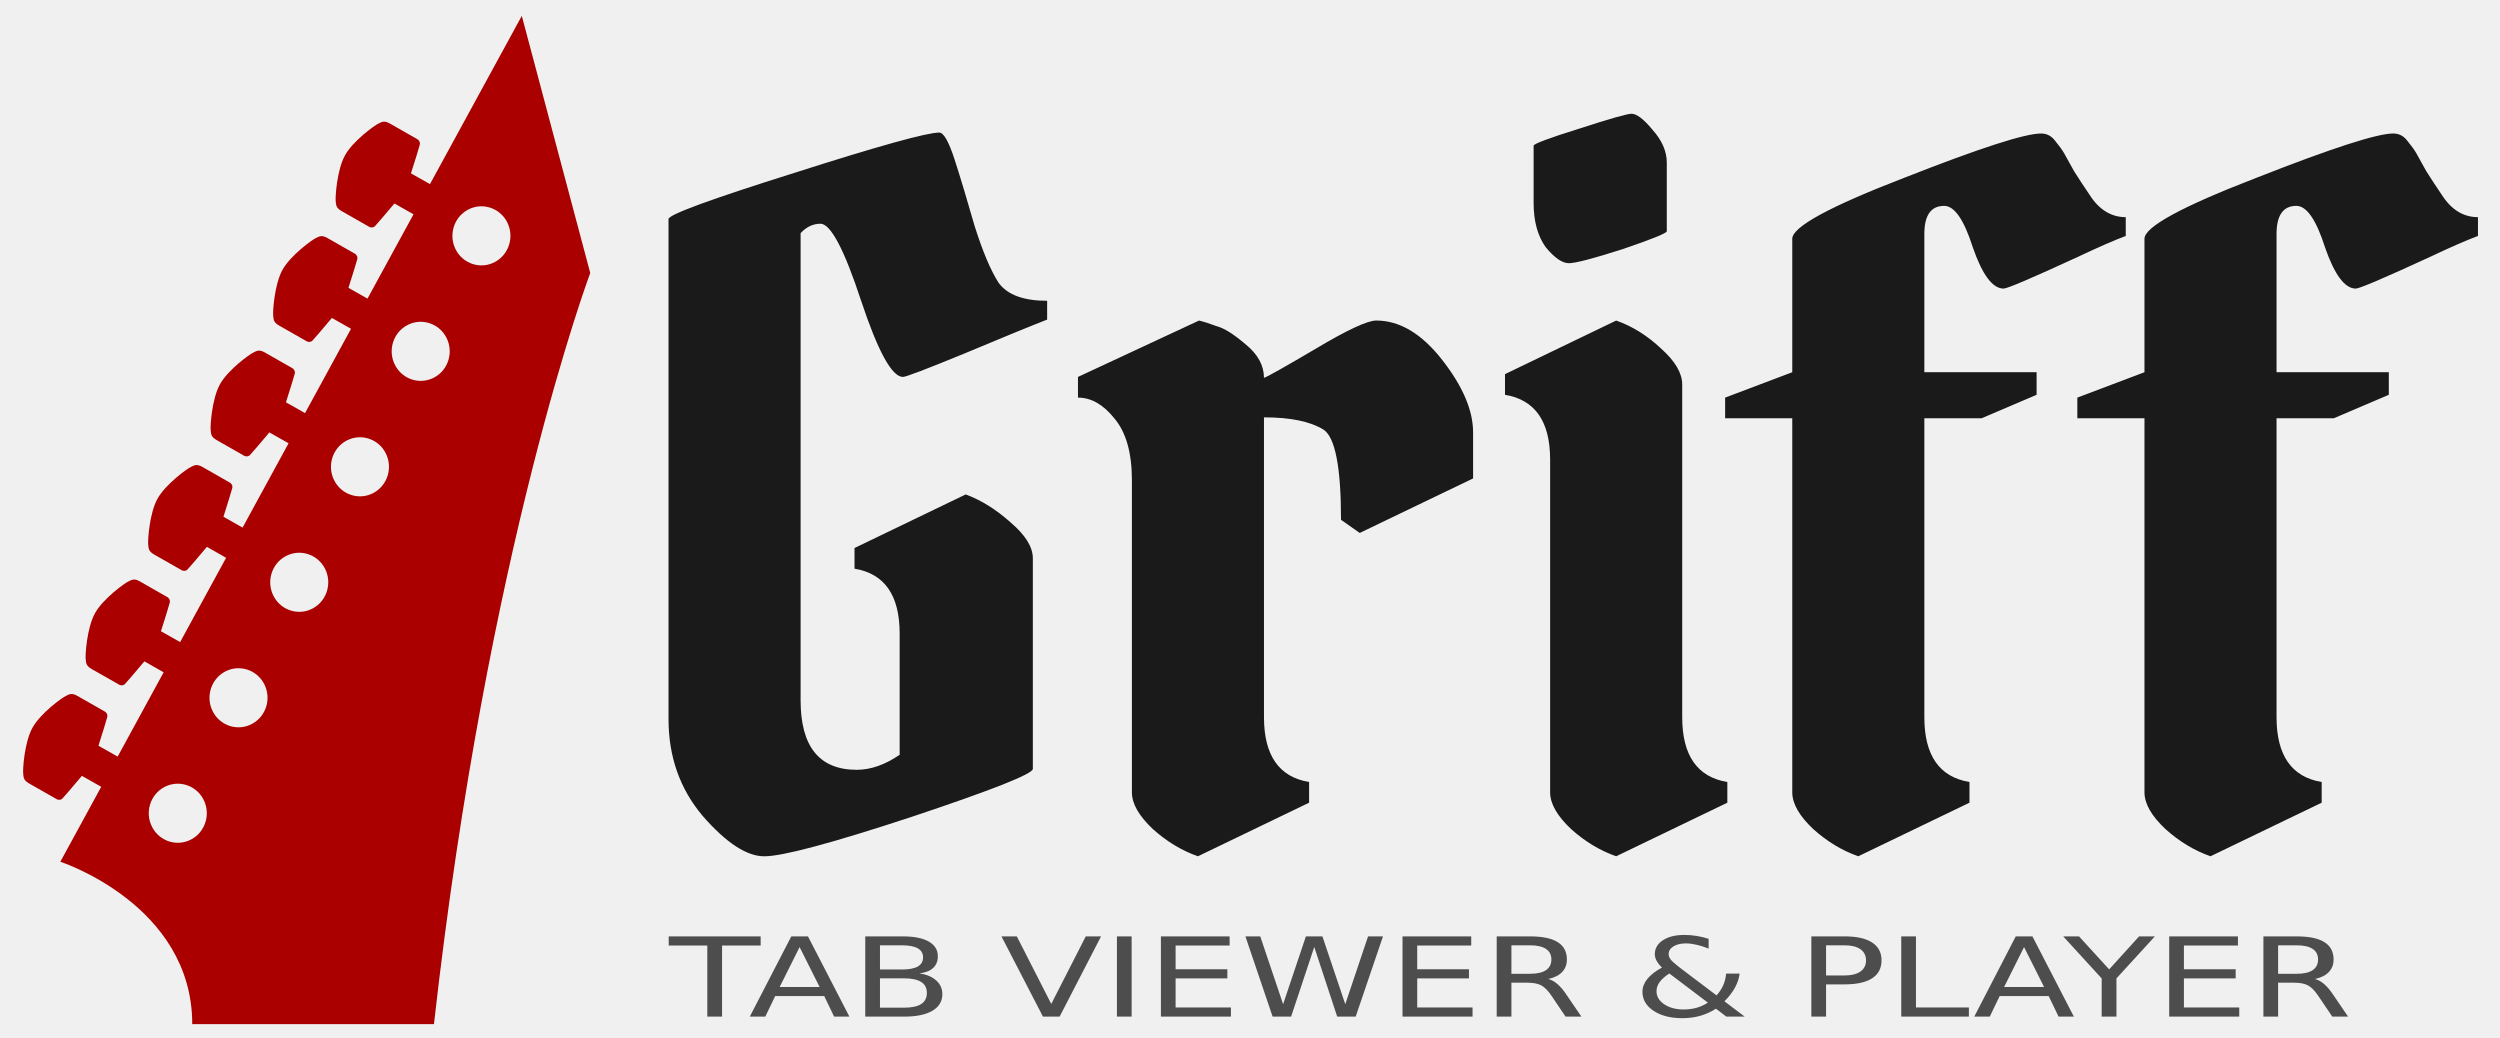
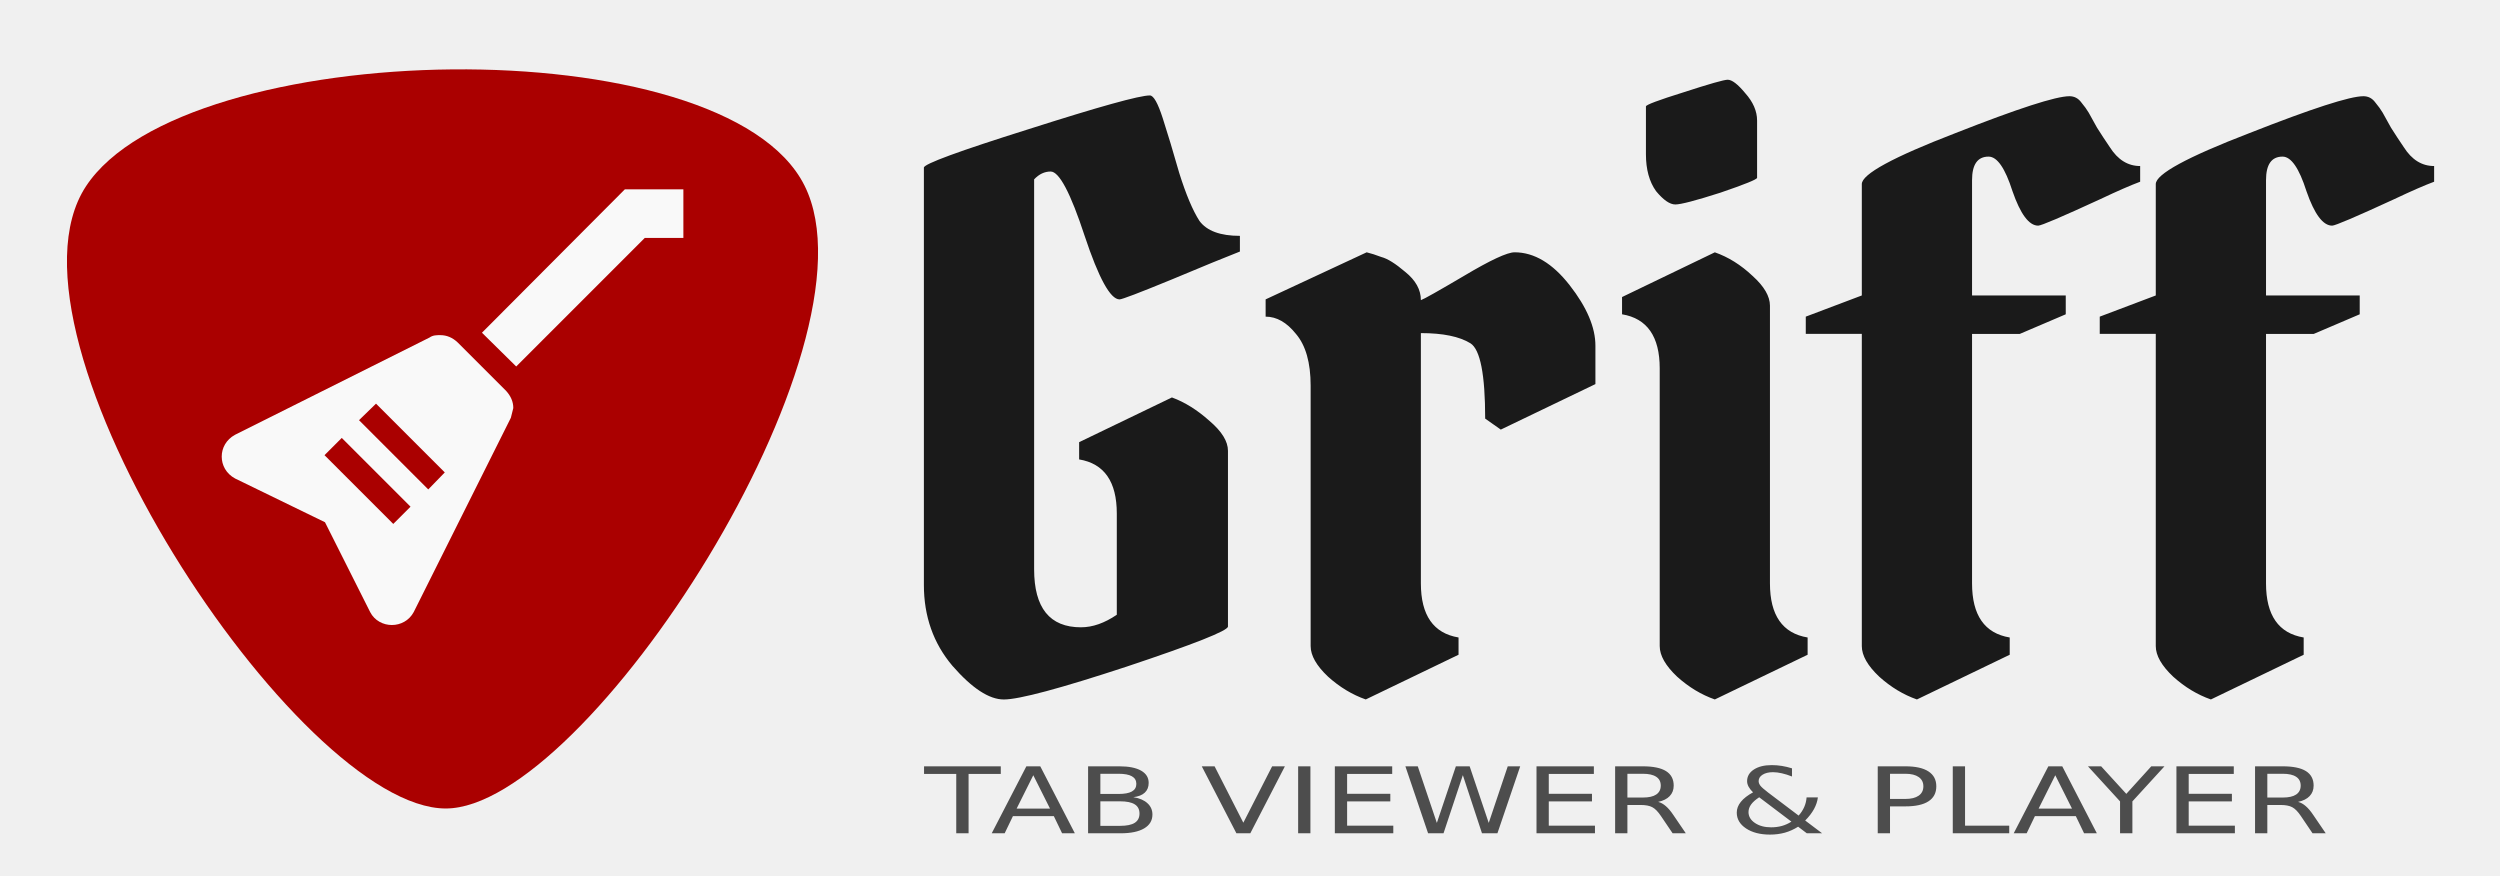
- <svg xmlns="http://www.w3.org/2000/svg" version="1.1" x="0px" y="0px" viewBox="0 0 212 88" enable-background="new 0 0 100 100" xml:space="preserve" id="svg2" width="212" height="88">
-   <path style="font-size:86.249px;font-family:'Pirata One';-inkscape-font-specification:'Pirata One';fill:#1a1a1a;stroke-width:0.924" d="m 72.651,65.28 q 1.773,0 3.64,-1.275 V 53.723 q 0,-4.862 -3.827,-5.499 v -1.753 l 9.427,-4.543 q 1.96,0.717 3.827,2.391 1.867,1.594 1.867,3.029 v 17.853 q 0,0.638 -10.267,4.065 -10.173,3.348 -12.507,3.348 -2.24,0 -5.227,-3.427 -2.893,-3.427 -2.893,-8.209 V 18.574 q 0,-0.558 10.64,-3.905 10.733,-3.427 12.32,-3.427 0.56,0 1.307,2.311 0.747,2.311 1.68,5.579 1.027,3.268 2.053,4.862 1.12,1.514 4.107,1.514 v 1.594 q -2.053,0.797 -7,2.869 -4.853,1.993 -5.227,1.993 -1.4,0 -3.547,-6.456 -2.147,-6.536 -3.453,-6.536 -0.933,0 -1.68,0.797 v 39.612 q 0,5.898 4.76,5.898 z m 18.76,-33.316 10.267,-4.782 q 0.653,0.159 1.493,0.478 0.933,0.239 2.427,1.514 1.587,1.275 1.587,2.869 0.467,-0.159 4.387,-2.471 4.013,-2.391 5.133,-2.391 2.987,0 5.6,3.348 2.613,3.348 2.613,6.137 v 3.905 l -9.613,4.623 -1.587,-1.116 q 0,-6.695 -1.493,-7.651 -1.68,-1.036 -5.04,-1.036 v 25.425 q 0,4.862 3.827,5.499 v 1.753 L 101.585,72.612 Q 99.531,71.895 97.758,70.301 95.985,68.627 95.985,67.193 V 40.731 q 0,-3.507 -1.493,-5.26 -1.4,-1.753 -3.08,-1.753 z m 51.24,0.638 v 28.215 q 0,4.862 3.827,5.499 v 1.753 l -9.427,4.543 q -2.053,-0.717 -3.827,-2.311 -1.773,-1.674 -1.773,-3.108 V 38.978 q 0,-4.862 -3.827,-5.499 v -1.753 l 9.427,-4.543 q 2.053,0.717 3.827,2.391 1.773,1.594 1.773,3.029 z M 130.051,17.219 v -4.862 q 0,-0.239 3.827,-1.435 3.92,-1.275 4.48,-1.275 0.653,0 1.773,1.355 1.213,1.355 1.213,2.79 v 5.818 q 0,0.239 -3.733,1.514 -3.733,1.196 -4.573,1.196 -0.84,0 -1.96,-1.355 -1.027,-1.435 -1.027,-3.746 z m 21.933,3.029 q 0,-1.514 9.52,-5.181 9.52,-3.746 11.573,-3.746 0.747,0 1.213,0.638 0.467,0.558 0.747,1.036 l 0.84,1.514 q 0.653,1.036 1.307,1.993 1.213,1.913 3.08,1.913 v 1.594 q -1.493,0.558 -4.013,1.753 -5.88,2.71 -6.347,2.71 -1.4,0 -2.613,-3.507 -1.12,-3.507 -2.427,-3.507 -1.68,0 -1.68,2.391 v 11.716 h 9.52 v 1.913 l -4.667,1.993 h -4.853 v 25.345 q 0,4.862 3.827,5.499 v 1.753 l -9.427,4.543 q -2.053,-0.717 -3.827,-2.311 -1.773,-1.674 -1.773,-3.108 V 35.471 h -5.693 V 33.717 l 5.693,-2.152 z m 29.867,0 q 0,-1.514 9.52,-5.181 9.52,-3.746 11.573,-3.746 0.747,0 1.213,0.638 0.467,0.558 0.747,1.036 l 0.84,1.514 q 0.653,1.036 1.307,1.993 1.213,1.913 3.08,1.913 v 1.594 q -1.493,0.558 -4.013,1.753 -5.88,2.71 -6.347,2.71 -1.4,0 -2.613,-3.507 -1.12,-3.507 -2.427,-3.507 -1.68,0 -1.68,2.391 v 11.716 h 9.52 v 1.913 l -4.667,1.993 h -4.853 v 25.345 q 0,4.862 3.827,5.499 v 1.753 l -9.427,4.543 q -2.053,-0.717 -3.827,-2.311 -1.773,-1.674 -1.773,-3.108 V 35.471 h -5.693 V 33.717 l 5.693,-2.152 z" id="text4" aria-label="Griff" />
-   <defs id="defs2">
-     <rect x="100" y="0" width="167.766" height="81.218" id="rect3" />
-     <rect x="100" y="0" width="78.934" height="45.051" id="rect2" />
-   </defs>
-   <g id="g5" transform="translate(1.953317,1.346016)">
-     <path fill="#000000" d="M 42.295,0 34.509,14.266 32.895,13.355 c 0.325,-1.01 0.716,-2.27 0.751,-2.437 0.06,-0.277 -0.177,-0.441 -0.177,-0.441 0,0 -1.823,-1.04 -2.35,-1.342 -0.524,-0.298 -0.707,-0.125 -0.985,10e-4 -0.276,0.118 -2.148,1.447 -2.838,2.704 -0.69,1.253 -0.825,3.572 -0.782,3.874 0.043,0.304 -0.009,0.558 0.522,0.853 0.525,0.301 2.35,1.339 2.35,1.339 0,0 0.263,0.119 0.462,-0.077 0.119,-0.12 0.97,-1.115 1.646,-1.92 l 1.619,0.919 -3.904,7.149 -1.614,-0.914 c 0.323,-1.011 0.713,-2.271 0.751,-2.438 0.06,-0.277 -0.179,-0.443 -0.179,-0.443 0,0 -1.823,-1.038 -2.348,-1.34 -0.525,-0.297 -0.709,-0.126 -0.987,0 -0.276,0.119 -2.146,1.449 -2.837,2.706 -0.689,1.252 -0.824,3.569 -0.781,3.873 0.043,0.303 -0.009,0.557 0.523,0.853 0.523,0.3 2.349,1.339 2.349,1.339 0,0 0.26,0.12 0.46,-0.078 0.119,-0.12 0.97,-1.114 1.646,-1.92 l 1.621,0.921 -3.9,7.15 -1.618,-0.917 c 0.323,-1.009 0.712,-2.271 0.749,-2.437 0.058,-0.277 -0.178,-0.442 -0.178,-0.442 0,0 -1.823,-1.04 -2.349,-1.34 -0.524,-0.298 -0.708,-0.126 -0.986,0 -0.278,0.118 -2.147,1.449 -2.838,2.702 -0.688,1.254 -0.824,3.572 -0.78,3.875 0.04,0.304 -0.009,0.557 0.52,0.853 0.524,0.3 2.349,1.339 2.349,1.339 0,0 0.266,0.119 0.463,-0.078 0.119,-0.119 0.969,-1.113 1.646,-1.919 l 1.626,0.922 -3.9,7.15 -1.621,-0.919 c 0.321,-1.011 0.712,-2.27 0.749,-2.437 0.06,-0.278 -0.177,-0.442 -0.177,-0.442 0,0 -1.826,-1.04 -2.349,-1.342 -0.526,-0.295 -0.71,-0.125 -0.989,10e-4 -0.276,0.119 -2.144,1.447 -2.835,2.705 -0.689,1.252 -0.824,3.571 -0.781,3.874 0.043,0.304 -0.009,0.558 0.52,0.852 0.524,0.301 2.351,1.34 2.351,1.34 0,0 0.261,0.119 0.461,-0.078 0.119,-0.12 0.969,-1.114 1.646,-1.92 l 1.63,0.926 -3.9,7.149 -1.626,-0.92 c 0.321,-1.01 0.712,-2.271 0.749,-2.438 0.058,-0.276 -0.177,-0.44 -0.177,-0.44 0,0 -1.826,-1.043 -2.349,-1.342 -0.526,-0.298 -0.71,-0.126 -0.987,0 -0.278,0.119 -2.148,1.449 -2.837,2.704 -0.689,1.254 -0.826,3.571 -0.783,3.875 0.043,0.303 -0.007,0.557 0.522,0.853 0.524,0.3 2.35,1.338 2.35,1.338 0,0 0.263,0.12 0.462,-0.077 0.119,-0.12 0.969,-1.115 1.646,-1.92 l 1.632,0.929 -3.9,7.149 -1.628,-0.922 c 0.322,-1.01 0.71,-2.272 0.747,-2.438 0.06,-0.277 -0.175,-0.443 -0.175,-0.443 0,0 -1.825,-1.038 -2.349,-1.34 -0.526,-0.298 -0.71,-0.126 -0.988,0 -0.277,0.12 -2.147,1.447 -2.836,2.705 -0.689,1.253 -0.826,3.57 -0.781,3.875 0.04,0.301 -0.009,0.557 0.521,0.852 0.524,0.299 2.349,1.338 2.349,1.338 0,0 0.263,0.12 0.46,-0.075 0.119,-0.121 0.969,-1.116 1.646,-1.921 l 1.64,0.93 -3.467,6.355 c 0,0 11.186,3.635 11.186,13.771 H 34.846 c 4.556,-40.55 13.253,-63.697 13.253,-63.697 z m -28.028,69.835 c -1.205,0.644 -2.694,0.17 -3.323,-1.054 -0.631,-1.224 -0.168,-2.74 1.035,-3.383 1.206,-0.642 2.693,-0.17 3.324,1.054 0.629,1.226 0.168,2.739 -1.036,3.383 z m 5.149,-9.793 c -1.204,0.646 -2.693,0.171 -3.323,-1.054 -0.631,-1.223 -0.166,-2.739 1.035,-3.382 1.206,-0.642 2.694,-0.168 3.323,1.053 0.631,1.226 0.171,2.74 -1.035,3.383 z m 5.151,-9.792 c -1.205,0.646 -2.694,0.17 -3.324,-1.055 -0.63,-1.223 -0.168,-2.739 1.036,-3.381 1.205,-0.644 2.69,-0.17 3.324,1.053 0.628,1.226 0.168,2.739 -1.036,3.383 z m 5.148,-9.793 c -1.201,0.644 -2.69,0.17 -3.323,-1.054 -0.63,-1.223 -0.166,-2.74 1.036,-3.382 1.206,-0.642 2.695,-0.17 3.323,1.053 0.63,1.225 0.168,2.739 -1.036,3.383 z m 5.152,-9.792 c -1.206,0.644 -2.695,0.17 -3.323,-1.055 -0.632,-1.223 -0.171,-2.739 1.034,-3.381 1.206,-0.644 2.693,-0.168 3.323,1.053 0.63,1.226 0.171,2.74 -1.034,3.383 z m 5.148,-9.794 c -1.204,0.646 -2.693,0.171 -3.323,-1.054 -0.63,-1.223 -0.166,-2.739 1.036,-3.381 1.204,-0.644 2.693,-0.171 3.323,1.053 0.63,1.226 0.168,2.74 -1.036,3.382 z" id="path1" style="fill:#aa0000;stroke-width:1.094" />
-   </g>
-   <path style="font-size:9.333px;font-family:'DejaVu Sans';-inkscape-font-specification:'DejaVu Sans';fill:#4d4d4d;stroke-width:1.164" d="m 56.707,79.405 h 7.797 v 0.775 h -3.272 v 6.029 h -1.253 v -6.029 h -3.272 z m 11.099,0.907 -1.691,3.386 h 3.389 z M 67.102,79.405 h 1.414 l 3.513,6.804 h -1.296 l -0.84,-1.745 h -4.155 l -0.84,1.745 h -1.315 z m 7.519,3.555 v 2.493 h 2 q 1.006,0 1.488,-0.305 0.488,-0.31 0.488,-0.943 0,-0.638 -0.488,-0.939 -0.482,-0.305 -1.488,-0.305 z m 0,-2.798 v 2.051 h 1.846 q 0.914,0 1.358,-0.251 0.451,-0.255 0.451,-0.775 0,-0.515 -0.451,-0.77 -0.444,-0.255 -1.358,-0.255 z m -1.247,-0.757 h 3.185 q 1.426,0 2.198,0.438 0.772,0.437 0.772,1.244 0,0.624 -0.395,0.993 -0.395,0.369 -1.161,0.46 0.92,0.146 1.426,0.611 0.512,0.46 0.512,1.153 0,0.911 -0.84,1.408 -0.84,0.497 -2.389,0.497 h -3.309 z m 15.069,6.804 -3.519,-6.804 h 1.303 l 2.92,5.729 2.926,-5.729 h 1.296 l -3.513,6.804 z M 94.715,79.405 h 1.247 v 6.804 H 94.715 Z m 3.729,0 h 5.828 v 0.775 h -4.581 v 2.014 h 4.389 v 0.775 h -4.389 v 2.465 h 4.692 v 0.775 h -5.939 z m 7.167,0 h 1.259 l 1.938,5.751 1.932,-5.751 h 1.401 l 1.938,5.751 1.932,-5.751 h 1.266 l -2.315,6.804 h -1.568 l -1.945,-5.906 -1.963,5.906 h -1.568 z m 13.322,0 h 5.828 v 0.775 h -4.581 v 2.014 h 4.389 v 0.775 h -4.389 v 2.465 h 4.692 v 0.775 h -5.939 z m 12.359,3.614 q 0.401,0.1 0.778,0.428 0.383,0.328 0.765,0.902 l 1.266,1.859 h -1.34 l -1.179,-1.745 q -0.457,-0.684 -0.889,-0.907 -0.426,-0.223 -1.167,-0.223 h -1.358 v 2.876 h -1.247 V 79.405 h 2.815 q 1.58,0 2.358,0.488 0.778,0.488 0.778,1.472 0,0.643 -0.407,1.066 -0.401,0.424 -1.173,0.588 z m -3.124,-2.857 v 2.415 h 1.568 q 0.901,0 1.358,-0.305 0.463,-0.31 0.463,-0.907 0,-0.597 -0.463,-0.898 -0.457,-0.305 -1.358,-0.305 z m 13.39,2.388 q -0.562,0.369 -0.827,0.738 -0.259,0.365 -0.259,0.766 0,0.665 0.654,1.107 0.654,0.442 1.642,0.442 0.586,0 1.099,-0.141 0.512,-0.146 0.963,-0.438 z m 0.87,-0.51 3.136,2.37 q 0.364,-0.406 0.568,-0.866 0.204,-0.465 0.241,-0.984 h 1.148 q -0.074,0.602 -0.395,1.189 -0.321,0.588 -0.895,1.162 l 1.722,1.299 h -1.556 l -0.883,-0.67 q -0.642,0.406 -1.346,0.606 -0.704,0.196 -1.512,0.196 -1.488,0 -2.432,-0.624 -0.945,-0.629 -0.945,-1.609 0,-0.583 0.414,-1.094 0.414,-0.515 1.241,-0.966 -0.296,-0.287 -0.451,-0.57 -0.154,-0.287 -0.154,-0.561 0,-0.738 0.685,-1.185 0.685,-0.451 1.821,-0.451 0.512,0 1.019,0.082 0.512,0.082 1.037,0.246 v 0.829 q -0.537,-0.214 -1.025,-0.324 -0.488,-0.114 -0.907,-0.114 -0.648,0 -1.056,0.255 -0.401,0.251 -0.401,0.652 0,0.232 0.179,0.469 0.185,0.232 0.747,0.661 z m 12.421,-1.878 v 2.557 h 1.568 q 0.87,0 1.346,-0.333 0.475,-0.333 0.475,-0.948 0,-0.611 -0.475,-0.943 -0.475,-0.333 -1.346,-0.333 z m -1.247,-0.757 h 2.815 q 1.549,0 2.34,0.52 0.796,0.515 0.796,1.513 0,1.007 -0.796,1.522 -0.79,0.515 -2.34,0.515 h -1.568 v 2.734 h -1.247 z m 7.624,0 h 1.247 v 6.029 h 4.488 v 0.775 h -5.735 z m 10.414,0.907 -1.691,3.386 h 3.389 z m -0.704,-0.907 h 1.414 l 3.513,6.804 h -1.296 l -0.84,-1.745 h -4.155 l -0.84,1.745 h -1.315 z m 4.025,0 h 1.34 l 2.556,2.798 2.537,-2.798 h 1.34 l -3.259,3.564 v 3.24 h -1.253 v -3.24 z m 8.988,0 h 5.828 v 0.775 h -4.581 v 2.014 h 4.389 v 0.775 h -4.389 v 2.465 h 4.692 v 0.775 h -5.939 z m 12.359,3.614 q 0.401,0.1 0.778,0.428 0.383,0.328 0.765,0.902 l 1.266,1.859 h -1.34 l -1.179,-1.745 q -0.457,-0.684 -0.889,-0.907 -0.426,-0.223 -1.167,-0.223 h -1.358 v 2.876 h -1.247 V 79.405 h 2.815 q 1.58,0 2.358,0.488 0.778,0.488 0.778,1.472 0,0.643 -0.407,1.066 -0.401,0.424 -1.173,0.588 z m -3.124,-2.857 v 2.415 h 1.568 q 0.901,0 1.358,-0.305 0.463,-0.31 0.463,-0.907 0,-0.597 -0.463,-0.898 -0.457,-0.305 -1.358,-0.305 z" id="text5" aria-label="TAB VIEWER &amp; PLAYER " />
+ <svg xmlns="http://www.w3.org/2000/svg" version="1.1" x="0px" y="0px" viewBox="0 0 254 89" enable-background="new 0 0 85.04 56.689" xml:space="preserve" id="svg2" width="254" height="89">
+   <defs id="defs2" />
+   <path d="M 81.745,18.868 C 73.612,2.534 18.742,3.667 8.729,18.936 -1.284,34.205 30.252,82.143 45.294,82.143 59.588,82.142 89.901,35.201 81.745,18.868 Z" id="path1" style="fill:#aa0000;stroke-width:1.623" />
+   <path d="m 48.976,11.119 c -0.006,-0.002 -0.463,-0.126 -0.961,-0.488 -0.596,-0.435 -1.52,-0.543 -2.13,-0.11 -0.611,-0.432 -1.535,-0.32 -2.13,0.117 -0.498,0.366 -0.959,0.49 -0.964,0.492 -0.104,0.027 -0.188,0.104 -0.227,0.205 -0.038,0.101 -0.026,0.212 0.035,0.302 0.057,0.082 0.11,0.212 0.157,0.366 -0.402,-0.033 -0.81,0.199 -0.964,0.595 -0.187,0.487 0.051,1.036 0.531,1.226 0.247,0.097 0.52,0.077 0.75,-0.037 0.033,0.3 0.058,0.622 0.084,0.955 -0.445,-0.112 -0.939,0.134 -1.105,0.571 -0.187,0.487 0.051,1.036 0.529,1.224 0.223,0.088 0.461,0.077 0.677,-0.007 0.011,0.304 0.022,0.607 0.029,0.907 -0.45,-0.132 -0.964,0.108 -1.14,0.562 -0.187,0.487 0.053,1.034 0.531,1.222 0.207,0.082 0.428,0.077 0.633,0.011 1.1e-5,0.176 -0.002,0.346 -0.002,0.51 1.2e-5,0.018 0.009,0.035 0.009,0.053 0.003,0.022 0.006,0.042 0.013,0.064 0.007,0.022 0.02,0.038 0.031,0.057 0.011,0.018 0.02,0.035 0.033,0.051 0.013,0.017 0.033,0.026 0.05,0.038 0.017,0.013 0.033,0.026 0.053,0.035 0.02,0.009 0.038,0.013 0.062,0.018 0.018,0.004 0.035,0.013 0.053,0.016 0.064,0.005 0.132,0.044 0.198,0.146 0.223,0.348 0.269,0.485 0.269,0.54 l -0.789,29.476 c -0.223,0.022 -0.454,0.04 -0.692,0.059 -0.754,0.059 -1.531,0.119 -2.177,0.274 -1.747,0.426 -3.068,1.517 -3.82,3.151 -0.662,1.438 -0.708,3.024 -0.132,4.585 0.148,0.401 0.315,0.798 0.478,1.195 0.165,0.399 0.333,0.798 0.481,1.202 0.3,0.816 0.313,1.568 0.042,2.234 -0.329,0.816 -0.966,1.456 -1.48,1.93 -1.125,1.026 -1.994,2.075 -2.657,3.202 -0.812,1.379 -1.317,2.858 -1.498,4.396 -0.252,2.148 0.068,4.173 0.951,6.019 0.86,1.8 2.206,3.322 4.007,4.53 1.711,1.143 3.661,1.857 5.966,2.183 1.187,0.159 2.946,0.157 3.019,0.157 0.077,0 1.886,-0.005 3.114,-0.176 2.375,-0.355 4.385,-1.125 6.153,-2.355 0.65,-0.452 1.24,-0.948 1.777,-1.484 0.99,-0.99 1.78,-2.117 2.358,-3.368 0.913,-1.978 1.248,-4.138 0.995,-6.429 -0.181,-1.641 -0.695,-3.22 -1.528,-4.689 -0.677,-1.2 -1.568,-2.318 -2.724,-3.416 -0.532,-0.503 -1.186,-1.193 -1.524,-2.066 -0.126,-0.324 -0.183,-0.666 -0.188,-1.023 -0.002,-0.042 -0.009,-0.082 -0.009,-0.126 0,-0.011 0.003,-0.022 0.003,-0.033 0.013,-0.393 0.091,-0.805 0.245,-1.237 0.042,-0.123 0.095,-0.242 0.139,-0.362 l 0.137,-0.353 c 0.009,-0.027 0.022,-0.055 0.031,-0.086 0.062,-0.161 0.123,-0.324 0.188,-0.485 0.172,-0.428 0.344,-0.853 0.498,-1.284 0.015,-0.044 0.02,-0.09 0.018,-0.132 0.148,-0.397 0.3,-0.79 0.434,-1.195 0.267,-0.816 0.258,-1.645 -0.024,-2.464 -0.295,-0.862 -0.972,-1.579 -1.806,-1.916 -0.055,-0.022 -0.115,-0.027 -0.174,-0.02 -0.128,0.018 -0.236,0.112 -0.273,0.24 -0.318,1.16 -1.379,1.972 -2.585,1.974 -0.715,0.002 -1.387,-0.274 -1.892,-0.779 C 48.695,51.642 48.439,51.057 48.386,50.433 L 47.729,20.756 c 0.002,-0.123 0.128,-0.41 0.241,-0.593 0.038,-0.06 0.112,-0.093 0.17,-0.097 0.016,-0.002 0.033,-0.011 0.048,-0.015 0.022,-0.004 0.044,-0.011 0.064,-0.02 0.02,-0.009 0.037,-0.022 0.053,-0.035 0.013,-0.009 0.029,-0.015 0.04,-0.026 0.003,-0.004 0.006,-0.009 0.009,-0.013 0.015,-0.015 0.024,-0.035 0.033,-0.051 0.011,-0.018 0.022,-0.037 0.031,-0.057 0.006,-0.02 0.009,-0.042 0.013,-0.064 0.002,-0.016 0.011,-0.033 0.011,-0.051 -0.002,-0.167 -0.002,-0.338 0,-0.516 0.209,0.07 0.428,0.077 0.635,-0.005 0.121,-0.048 0.223,-0.117 0.315,-0.209 0.265,-0.265 0.351,-0.666 0.216,-1.017 -0.091,-0.238 -0.267,-0.424 -0.501,-0.527 -0.203,-0.09 -0.426,-0.09 -0.639,-0.027 0.009,-0.302 0.018,-0.607 0.033,-0.911 0.22,0.084 0.457,0.091 0.677,0.004 0.121,-0.048 0.227,-0.117 0.318,-0.209 0.265,-0.265 0.351,-0.666 0.214,-1.015 -0.09,-0.236 -0.267,-0.424 -0.498,-0.527 -0.194,-0.088 -0.406,-0.088 -0.609,-0.035 0.028,-0.338 0.057,-0.664 0.088,-0.97 0.013,0.005 0.022,0.018 0.037,0.026 0.229,0.101 0.483,0.106 0.715,0.013 0.121,-0.048 0.227,-0.117 0.318,-0.209 0.265,-0.265 0.349,-0.664 0.214,-1.015 -0.091,-0.238 -0.269,-0.426 -0.501,-0.527 -0.15,-0.066 -0.309,-0.075 -0.467,-0.057 0.051,-0.157 0.102,-0.289 0.161,-0.373 0.06,-0.09 0.073,-0.201 0.035,-0.302 -0.038,-0.101 -0.124,-0.179 -0.229,-0.207 z" id="path3" style="display:none;fill:#ffffff;stroke:#ffffff;stroke-width:0;stroke-dasharray:none" transform="matrix(0.9375397,0,0,0.9375397,4.984526,0.9196278)" />
+   <path d="m 48.976,11.119 c -0.006,-0.002 -0.463,-0.126 -0.961,-0.488 -0.596,-0.435 -1.52,-0.543 -2.13,-0.11 -0.611,-0.432 -1.535,-0.32 -2.13,0.117 -0.498,0.366 -0.959,0.49 -0.964,0.492 -0.104,0.027 -0.188,0.104 -0.227,0.205 -0.038,0.101 -0.026,0.212 0.035,0.302 0.057,0.082 0.11,0.212 0.157,0.366 -0.402,-0.033 -0.81,0.199 -0.964,0.595 -0.187,0.487 0.051,1.036 0.531,1.226 0.247,0.097 0.52,0.077 0.75,-0.037 0.033,0.3 0.058,0.622 0.084,0.955 -0.445,-0.112 -0.939,0.134 -1.105,0.571 -0.187,0.487 0.051,1.036 0.529,1.224 0.223,0.088 0.461,0.077 0.677,-0.007 0.011,0.304 0.022,0.607 0.029,0.907 -0.45,-0.132 -0.964,0.108 -1.14,0.562 -0.187,0.487 0.053,1.034 0.531,1.222 0.207,0.082 0.428,0.077 0.633,0.011 1.1e-5,0.176 -0.002,0.346 -0.002,0.51 1.2e-5,0.018 0.009,0.035 0.009,0.053 0.003,0.022 0.006,0.042 0.013,0.064 0.007,0.022 0.02,0.038 0.031,0.057 0.011,0.018 0.02,0.035 0.033,0.051 0.013,0.017 0.033,0.026 0.05,0.038 0.017,0.013 0.033,0.026 0.053,0.035 0.02,0.009 0.038,0.013 0.062,0.018 0.018,0.004 0.035,0.013 0.053,0.016 0.064,0.005 0.132,0.044 0.198,0.146 0.223,0.348 0.269,0.485 0.269,0.54 l -0.789,29.476 c -0.223,0.022 -0.454,0.04 -0.692,0.059 -0.754,0.059 -1.531,0.119 -2.177,0.274 -1.747,0.426 -3.068,1.517 -3.82,3.151 -0.662,1.438 -0.708,3.024 -0.132,4.585 0.148,0.401 0.315,0.798 0.478,1.195 0.165,0.399 0.333,0.798 0.481,1.202 0.3,0.816 0.313,1.568 0.042,2.234 -0.329,0.816 -0.966,1.456 -1.48,1.93 -1.125,1.026 -1.994,2.075 -2.657,3.202 -0.812,1.379 -1.317,2.858 -1.498,4.396 -0.252,2.148 0.068,4.173 0.951,6.019 0.86,1.8 2.206,3.322 4.007,4.53 1.711,1.143 3.661,1.857 5.966,2.183 1.187,0.159 2.946,0.157 3.019,0.157 0.077,0 1.886,-0.005 3.114,-0.176 2.375,-0.355 4.385,-1.125 6.153,-2.355 0.65,-0.452 1.24,-0.948 1.777,-1.484 0.99,-0.99 1.78,-2.117 2.358,-3.368 0.913,-1.978 1.248,-4.138 0.995,-6.429 -0.181,-1.641 -0.695,-3.22 -1.528,-4.689 -0.677,-1.2 -1.568,-2.318 -2.724,-3.416 -0.532,-0.503 -1.186,-1.193 -1.524,-2.066 -0.126,-0.324 -0.183,-0.666 -0.188,-1.023 -0.002,-0.042 -0.009,-0.082 -0.009,-0.126 0,-0.011 0.003,-0.022 0.003,-0.033 0.013,-0.393 0.091,-0.805 0.245,-1.237 0.042,-0.123 0.095,-0.242 0.139,-0.362 l 0.137,-0.353 c 0.009,-0.027 0.022,-0.055 0.031,-0.086 0.062,-0.161 0.123,-0.324 0.188,-0.485 0.172,-0.428 0.344,-0.853 0.498,-1.284 0.015,-0.044 0.02,-0.09 0.018,-0.132 0.148,-0.397 0.3,-0.79 0.434,-1.195 0.267,-0.816 0.258,-1.645 -0.024,-2.464 -0.295,-0.862 -0.972,-1.579 -1.806,-1.916 -0.055,-0.022 -0.115,-0.027 -0.174,-0.02 -0.128,0.018 -0.236,0.112 -0.273,0.24 -0.318,1.16 -1.379,1.972 -2.585,1.974 -0.715,0.002 -1.387,-0.274 -1.892,-0.779 C 48.695,51.642 48.439,51.057 48.386,50.433 L 47.729,20.756 c 0.002,-0.123 0.128,-0.41 0.241,-0.593 0.038,-0.06 0.112,-0.093 0.17,-0.097 0.016,-0.002 0.033,-0.011 0.048,-0.015 0.022,-0.004 0.044,-0.011 0.064,-0.02 0.02,-0.009 0.037,-0.022 0.053,-0.035 0.013,-0.009 0.029,-0.015 0.04,-0.026 0.003,-0.004 0.006,-0.009 0.009,-0.013 0.015,-0.015 0.024,-0.035 0.033,-0.051 0.011,-0.018 0.022,-0.037 0.031,-0.057 0.006,-0.02 0.009,-0.042 0.013,-0.064 0.002,-0.016 0.011,-0.033 0.011,-0.051 -0.002,-0.167 -0.002,-0.338 0,-0.516 0.209,0.07 0.428,0.077 0.635,-0.005 0.121,-0.048 0.223,-0.117 0.315,-0.209 0.265,-0.265 0.351,-0.666 0.216,-1.017 -0.091,-0.238 -0.267,-0.424 -0.501,-0.527 -0.203,-0.09 -0.426,-0.09 -0.639,-0.027 0.009,-0.302 0.018,-0.607 0.033,-0.911 0.22,0.084 0.457,0.091 0.677,0.004 0.121,-0.048 0.227,-0.117 0.318,-0.209 0.265,-0.265 0.351,-0.666 0.214,-1.015 -0.09,-0.236 -0.267,-0.424 -0.498,-0.527 -0.194,-0.088 -0.406,-0.088 -0.609,-0.035 0.028,-0.338 0.057,-0.664 0.088,-0.97 0.013,0.005 0.022,0.018 0.037,0.026 0.229,0.101 0.483,0.106 0.715,0.013 0.121,-0.048 0.227,-0.117 0.318,-0.209 0.265,-0.265 0.349,-0.664 0.214,-1.015 -0.091,-0.238 -0.269,-0.426 -0.501,-0.527 -0.15,-0.066 -0.309,-0.075 -0.467,-0.057 0.051,-0.157 0.102,-0.289 0.161,-0.373 0.06,-0.09 0.073,-0.201 0.035,-0.302 -0.038,-0.101 -0.124,-0.179 -0.229,-0.207 z m -6.563,1.714 c 0.017,-0.038 0.037,-0.073 0.066,-0.102 0.077,-0.077 0.19,-0.102 0.289,-0.062 0.143,0.055 0.212,0.223 0.156,0.371 -0.055,0.143 -0.218,0.214 -0.353,0.163 -0.145,-0.057 -0.212,-0.223 -0.157,-0.37 z m 0.26,2.711 c 0.017,-0.038 0.035,-0.071 0.064,-0.101 0.077,-0.077 0.188,-0.101 0.287,-0.06 0.145,0.057 0.212,0.223 0.156,0.371 -0.015,0.037 -0.037,0.07 -0.066,0.099 -0.077,0.077 -0.19,0.102 -0.289,0.062 -0.141,-0.057 -0.21,-0.221 -0.152,-0.371 z m 6.416,-0.009 c 0.055,0.143 -0.013,0.313 -0.157,0.37 -0.066,0.026 -0.139,0.026 -0.205,-0.004 -0.068,-0.031 -0.119,-0.086 -0.144,-0.156 -0.042,-0.108 -0.015,-0.231 0.066,-0.311 0.026,-0.026 0.057,-0.046 0.09,-0.06 0.068,-0.027 0.139,-0.026 0.205,0.004 0.066,0.029 0.117,0.084 0.146,0.157 z m 0.263,-2.715 c 0.055,0.146 -0.013,0.317 -0.157,0.373 -0.066,0.026 -0.139,0.026 -0.203,-0.002 -0.068,-0.031 -0.119,-0.086 -0.148,-0.159 -0.042,-0.108 -0.016,-0.229 0.064,-0.309 0.026,-0.026 0.057,-0.046 0.093,-0.06 0.068,-0.027 0.139,-0.026 0.203,0.002 0.068,0.027 0.121,0.084 0.148,0.156 z m -6.587,5.408 c 0.017,-0.038 0.037,-0.073 0.064,-0.101 0.077,-0.077 0.188,-0.101 0.289,-0.062 0.141,0.057 0.212,0.223 0.156,0.371 -0.017,0.038 -0.037,0.073 -0.066,0.102 -0.077,0.077 -0.188,0.101 -0.287,0.06 -0.143,-0.055 -0.212,-0.223 -0.156,-0.371 z m 8.272,35.301 c 1.37,-0.002 2.589,-0.843 3.096,-2.086 0.51,0.302 0.924,0.8 1.116,1.361 0.236,0.682 0.242,1.369 0.022,2.042 -0.207,0.62 -0.445,1.246 -0.673,1.852 -0.156,0.408 -0.311,0.816 -0.456,1.22 -0.058,0.15 -0.117,0.296 -0.172,0.446 l -0.143,0.366 c -0.137,0.386 -0.21,0.759 -0.247,1.125 -0.066,0.615 -0.009,1.206 0.205,1.753 0.388,0.995 1.105,1.756 1.685,2.307 1.111,1.052 1.961,2.119 2.603,3.262 0.787,1.39 1.273,2.883 1.445,4.435 0.24,2.168 -0.077,4.212 -0.94,6.078 -0.84,1.817 -2.157,3.361 -3.912,4.585 -1.681,1.169 -3.601,1.903 -5.869,2.243 -1.18,0.167 -3.002,0.17 -3.021,0.17 -0.018,0 -1.787,0.002 -2.927,-0.15 -2.203,-0.311 -4.063,-0.99 -5.688,-2.077 -1.698,-1.138 -2.971,-2.572 -3.778,-4.265 -0.829,-1.733 -1.127,-3.637 -0.889,-5.657 0.17,-1.447 0.644,-2.84 1.411,-4.137 0.628,-1.07 1.458,-2.069 2.53,-3.05 0.567,-0.516 1.266,-1.229 1.648,-2.168 0.335,-0.825 0.326,-1.738 -0.035,-2.713 -0.152,-0.415 -0.322,-0.823 -0.49,-1.229 -0.161,-0.388 -0.322,-0.776 -0.468,-1.167 -0.521,-1.411 -0.483,-2.785 0.112,-4.078 0.666,-1.445 1.833,-2.408 3.376,-2.783 0.593,-0.146 1.345,-0.203 2.071,-0.26 0.214,-0.016 0.421,-0.033 0.624,-0.053 l -0.221,8.282 c -0.002,0.09 0.033,0.176 0.093,0.24 0.064,0.064 0.148,0.101 0.238,0.099 l 4.867,-0.007 c 0.088,-6e-6 0.172,-0.037 0.232,-0.097 l 0.003,-0.004 c 0.06,-0.064 0.095,-0.15 0.095,-0.238 l -0.154,-6.93 c 0.081,0.102 0.156,0.21 0.249,0.304 0.629,0.633 1.467,0.981 2.362,0.979 z M 47.715,50.12 c -0.006,0.024 -0.015,0.048 -0.015,0.073 0,0.077 0.016,0.152 0.022,0.227 l 0.185,8.436 -4.188,0.005 1.012,-37.775 2.34,-0.002 z M 47.408,19.808 c -0.026,0.04 -0.194,0.318 -0.285,0.615 l -2.455,0.004 c -0.073,-0.198 -0.196,-0.404 -0.327,-0.609 -0.084,-0.139 -0.218,-0.247 -0.368,-0.317 0.003,-1.27 -0.018,-6.162 -0.639,-7.862 0.218,-0.093 0.512,-0.242 0.816,-0.465 0.434,-0.32 1.16,-0.384 1.486,0.007 0.006,0.009 0.017,0.013 0.024,0.02 0.007,0.007 0.011,0.018 0.02,0.024 0.011,0.007 0.022,0.011 0.031,0.016 0.018,0.011 0.037,0.022 0.057,0.031 0.02,0.009 0.04,0.015 0.062,0.018 0.022,0.004 0.04,0.007 0.06,0.005 0.022,2.5e-5 0.044,-0.004 0.064,-0.005 0.018,-0.004 0.038,-0.009 0.057,-0.017 0.022,-0.007 0.042,-0.02 0.062,-0.033 0.009,-0.005 0.02,-0.009 0.029,-0.015 0.009,-0.005 0.013,-0.017 0.02,-0.024 0.007,-0.007 0.018,-0.011 0.024,-0.02 0.326,-0.392 1.05,-0.329 1.484,-0.013 0.302,0.221 0.593,0.37 0.811,0.463 -0.626,1.701 -0.664,6.596 -0.662,7.863 -0.152,0.064 -0.284,0.17 -0.37,0.311 z m 1.575,-1.586 c 0.053,0.141 -0.015,0.315 -0.159,0.371 -0.066,0.026 -0.139,0.026 -0.203,-0.002 -0.068,-0.031 -0.119,-0.086 -0.146,-0.157 -0.042,-0.108 -0.015,-0.231 0.066,-0.311 0.026,-0.026 0.057,-0.046 0.093,-0.06 0.066,-0.026 0.139,-0.026 0.205,0.004 0.068,0.027 0.119,0.082 0.144,0.156 z" id="path2" style="display:none;fill:#f9f9f9;stroke-width:0;stroke-dasharray:none" transform="matrix(0.9375397,0,0,0.9375397,4.984526,0.9196278)" />
+   <path d="m 63.482,19.239 h 5.949 v 4.937 H 65.506 L 52.447,37.235 48.967,33.804 63.482,19.239 M 44.745,34.051 c 0.642,0 1.234,0.247 1.753,0.741 l 4.937,4.937 c 0.444,0.494 0.716,1.062 0.716,1.728 l -0.247,0.987 -9.874,19.749 c -0.469,0.864 -1.333,1.308 -2.222,1.308 -0.864,0 -1.753,-0.444 -2.197,-1.308 l -4.592,-9.134 -9.134,-4.444 c -0.913,-0.494 -1.358,-1.358 -1.358,-2.222 0,-0.864 0.444,-1.728 1.358,-2.222 L 43.634,34.297 c 0.346,-0.247 0.716,-0.247 1.111,-0.247 m -6.542,6.961 -1.728,1.679 7.036,7.036 1.679,-1.728 -6.986,-6.986 m -3.481,3.481 -1.753,1.753 6.986,6.986 1.753,-1.753 z" id="path1-3" style="fill:#f9f9f9;stroke-width:2.469" />
+   <path style="font-size:86.249px;font-family:'Pirata One';-inkscape-font-specification:'Pirata One';fill:#1a1a1a;stroke-width:0.924" d="m 109.827,63.733 q 1.773,0 3.64,-1.275 v -10.282 q 0,-4.862 -3.827,-5.499 v -1.753 l 9.427,-4.543 q 1.96,0.717 3.827,2.391 1.867,1.594 1.867,3.029 v 17.853 q 0,0.638 -10.267,4.065 -10.173,3.348 -12.507,3.348 -2.24,0 -5.227,-3.427 -2.893,-3.427 -2.893,-8.209 v -42.402 q 0,-0.558 10.64,-3.905 10.733,-3.427 12.32,-3.427 0.56,0 1.307,2.311 0.747,2.311 1.68,5.579 1.027,3.268 2.053,4.862 1.12,1.514 4.107,1.514 v 1.594 q -2.053,0.797 -7,2.869 -4.853,1.993 -5.227,1.993 -1.4,0 -3.547,-6.456 -2.147,-6.536 -3.453,-6.536 -0.933,0 -1.68,0.797 v 39.612 q 0,5.898 4.76,5.898 z m 18.76,-33.316 10.267,-4.782 q 0.653,0.159 1.493,0.478 0.933,0.239 2.427,1.514 1.587,1.275 1.587,2.869 0.467,-0.159 4.387,-2.471 4.013,-2.391 5.133,-2.391 2.987,0 5.6,3.348 2.613,3.348 2.613,6.137 v 3.905 l -9.613,4.623 -1.587,-1.116 q 0,-6.695 -1.493,-7.651 -1.68,-1.036 -5.04,-1.036 v 25.425 q 0,4.862 3.827,5.499 v 1.753 l -9.427,4.543 q -2.053,-0.717 -3.827,-2.311 -1.773,-1.674 -1.773,-3.108 v -26.461 q 0,-3.507 -1.493,-5.26 -1.4,-1.753 -3.08,-1.753 z m 51.24,0.638 v 28.215 q 0,4.862 3.827,5.499 v 1.753 l -9.427,4.543 q -2.053,-0.717 -3.827,-2.311 -1.773,-1.674 -1.773,-3.108 v -28.215 q 0,-4.862 -3.827,-5.499 v -1.753 l 9.427,-4.543 q 2.053,0.717 3.827,2.391 1.773,1.594 1.773,3.029 z M 167.227,15.673 V 10.811 q 0,-0.239 3.827,-1.435 3.92,-1.275 4.48,-1.275 0.653,0 1.773,1.355 1.213,1.355 1.213,2.79 v 5.818 q 0,0.239 -3.733,1.514 -3.733,1.196 -4.573,1.196 -0.84,0 -1.96,-1.355 -1.027,-1.435 -1.027,-3.746 z m 21.933,3.029 q 0,-1.514 9.52,-5.181 9.52,-3.746 11.573,-3.746 0.747,0 1.213,0.638 0.467,0.558 0.747,1.036 l 0.84,1.514 q 0.653,1.036 1.307,1.993 1.213,1.913 3.08,1.913 v 1.594 q -1.493,0.558 -4.013,1.753 -5.88,2.71 -6.347,2.71 -1.4,0 -2.613,-3.507 -1.12,-3.507 -2.427,-3.507 -1.68,0 -1.68,2.391 v 11.716 h 9.52 v 1.913 l -4.667,1.993 h -4.853 v 25.345 q 0,4.862 3.827,5.499 v 1.753 l -9.427,4.543 q -2.053,-0.717 -3.827,-2.311 -1.773,-1.674 -1.773,-3.108 v -31.722 h -5.693 v -1.753 l 5.693,-2.152 z m 29.867,0 q 0,-1.514 9.52,-5.181 9.52,-3.746 11.573,-3.746 0.747,0 1.213,0.638 0.467,0.558 0.747,1.036 l 0.84,1.514 q 0.653,1.036 1.307,1.993 1.213,1.913 3.08,1.913 v 1.594 q -1.493,0.558 -4.013,1.753 -5.88,2.71 -6.347,2.71 -1.4,0 -2.613,-3.507 -1.12,-3.507 -2.427,-3.507 -1.68,0 -1.68,2.391 v 11.716 h 9.52 v 1.913 l -4.667,1.993 h -4.853 v 25.345 q 0,4.862 3.827,5.499 v 1.753 l -9.427,4.543 q -2.053,-0.717 -3.827,-2.311 -1.773,-1.674 -1.773,-3.108 v -31.722 h -5.693 v -1.753 l 5.693,-2.152 z" id="text4" aria-label="Griff" />
+   <path style="font-size:9.333px;font-family:'DejaVu Sans';-inkscape-font-specification:'DejaVu Sans';fill:#4d4d4d;stroke-width:1.164" d="m 93.883,77.858 h 7.797 v 0.775 h -3.272 v 6.029 h -1.253 v -6.029 h -3.272 z m 11.099,0.907 -1.691,3.386 h 3.389 z m -0.704,-0.907 h 1.414 l 3.513,6.804 h -1.296 l -0.84,-1.745 h -4.155 l -0.84,1.745 h -1.315 z m 7.519,3.555 v 2.493 h 2 q 1.006,0 1.488,-0.305 0.488,-0.31 0.488,-0.943 0,-0.638 -0.488,-0.939 -0.482,-0.305 -1.488,-0.305 z m 0,-2.798 v 2.051 h 1.846 q 0.914,0 1.358,-0.251 0.451,-0.255 0.451,-0.775 0,-0.515 -0.451,-0.77 -0.444,-0.255 -1.358,-0.255 z m -1.247,-0.757 h 3.185 q 1.426,0 2.198,0.438 0.772,0.438 0.772,1.244 0,0.624 -0.395,0.993 -0.395,0.369 -1.161,0.46 0.92,0.146 1.426,0.611 0.512,0.46 0.512,1.153 0,0.911 -0.84,1.408 -0.84,0.497 -2.389,0.497 h -3.309 z m 15.069,6.804 -3.519,-6.804 h 1.303 l 2.92,5.729 2.926,-5.729 h 1.296 l -3.513,6.804 z m 6.272,-6.804 h 1.247 v 6.804 h -1.247 z m 3.729,0 h 5.828 v 0.775 h -4.581 v 2.014 h 4.389 v 0.775 h -4.389 v 2.465 h 4.692 v 0.775 h -5.939 z m 7.167,0 h 1.259 l 1.938,5.751 1.932,-5.751 h 1.401 l 1.938,5.751 1.932,-5.751 h 1.266 l -2.315,6.804 h -1.568 l -1.945,-5.906 -1.963,5.906 h -1.568 z m 13.322,0 h 5.828 v 0.775 h -4.581 v 2.014 h 4.389 v 0.775 h -4.389 v 2.465 h 4.692 v 0.775 h -5.939 z m 12.359,3.614 q 0.401,0.1 0.778,0.428 0.383,0.328 0.765,0.902 l 1.266,1.859 h -1.34 l -1.179,-1.745 q -0.457,-0.684 -0.889,-0.907 -0.426,-0.223 -1.167,-0.223 h -1.358 v 2.876 h -1.247 v -6.804 h 2.815 q 1.58,0 2.358,0.488 0.778,0.488 0.778,1.472 0,0.643 -0.407,1.066 -0.401,0.424 -1.173,0.588 z m -3.124,-2.857 v 2.415 h 1.568 q 0.901,0 1.358,-0.305 0.463,-0.31 0.463,-0.907 0,-0.597 -0.463,-0.898 -0.457,-0.305 -1.358,-0.305 z m 13.39,2.388 q -0.562,0.369 -0.827,0.738 -0.259,0.365 -0.259,0.766 0,0.665 0.654,1.107 0.654,0.442 1.642,0.442 0.586,0 1.099,-0.141 0.512,-0.146 0.963,-0.438 z m 0.87,-0.51 3.136,2.37 q 0.364,-0.406 0.568,-0.866 0.204,-0.465 0.241,-0.984 h 1.148 q -0.074,0.602 -0.395,1.189 -0.321,0.588 -0.895,1.162 l 1.722,1.299 h -1.556 l -0.883,-0.67 q -0.642,0.406 -1.346,0.606 -0.704,0.196 -1.512,0.196 -1.488,0 -2.432,-0.624 -0.945,-0.629 -0.945,-1.609 0,-0.583 0.414,-1.094 0.414,-0.515 1.241,-0.966 -0.296,-0.287 -0.451,-0.57 -0.154,-0.287 -0.154,-0.561 0,-0.738 0.685,-1.185 0.685,-0.451 1.821,-0.451 0.512,0 1.019,0.082 0.512,0.082 1.037,0.246 v 0.829 q -0.537,-0.214 -1.025,-0.324 -0.488,-0.114 -0.907,-0.114 -0.648,0 -1.056,0.255 -0.401,0.251 -0.401,0.652 0,0.232 0.179,0.469 0.185,0.232 0.747,0.661 z m 12.421,-1.878 v 2.557 h 1.568 q 0.87,0 1.346,-0.333 0.475,-0.333 0.475,-0.948 0,-0.611 -0.475,-0.943 -0.475,-0.333 -1.346,-0.333 z m -1.247,-0.757 h 2.815 q 1.549,0 2.34,0.52 0.796,0.515 0.796,1.513 0,1.007 -0.796,1.522 -0.79,0.515 -2.34,0.515 h -1.568 v 2.734 h -1.247 z m 7.624,0 h 1.247 v 6.029 h 4.488 v 0.775 h -5.735 z m 10.414,0.907 -1.691,3.386 h 3.389 z m -0.704,-0.907 h 1.414 l 3.513,6.804 h -1.296 l -0.84,-1.745 h -4.155 l -0.84,1.745 h -1.315 z m 4.025,0 h 1.34 l 2.556,2.798 2.537,-2.798 h 1.34 l -3.259,3.564 v 3.24 h -1.253 v -3.24 z m 8.988,0 h 5.828 v 0.775 h -4.581 v 2.014 h 4.389 v 0.775 h -4.389 v 2.465 h 4.692 v 0.775 h -5.939 z m 12.359,3.614 q 0.401,0.1 0.778,0.428 0.383,0.328 0.765,0.902 l 1.266,1.859 h -1.34 l -1.179,-1.745 q -0.457,-0.684 -0.889,-0.907 -0.426,-0.223 -1.167,-0.223 h -1.358 v 2.876 h -1.247 v -6.804 h 2.815 q 1.58,0 2.358,0.488 0.778,0.488 0.778,1.472 0,0.643 -0.407,1.066 -0.401,0.424 -1.173,0.588 z m -3.124,-2.857 v 2.415 h 1.568 q 0.901,0 1.358,-0.305 0.463,-0.31 0.463,-0.907 0,-0.597 -0.463,-0.898 -0.457,-0.305 -1.358,-0.305 z" id="text5" aria-label="TAB VIEWER &amp; PLAYER " />
</svg>
